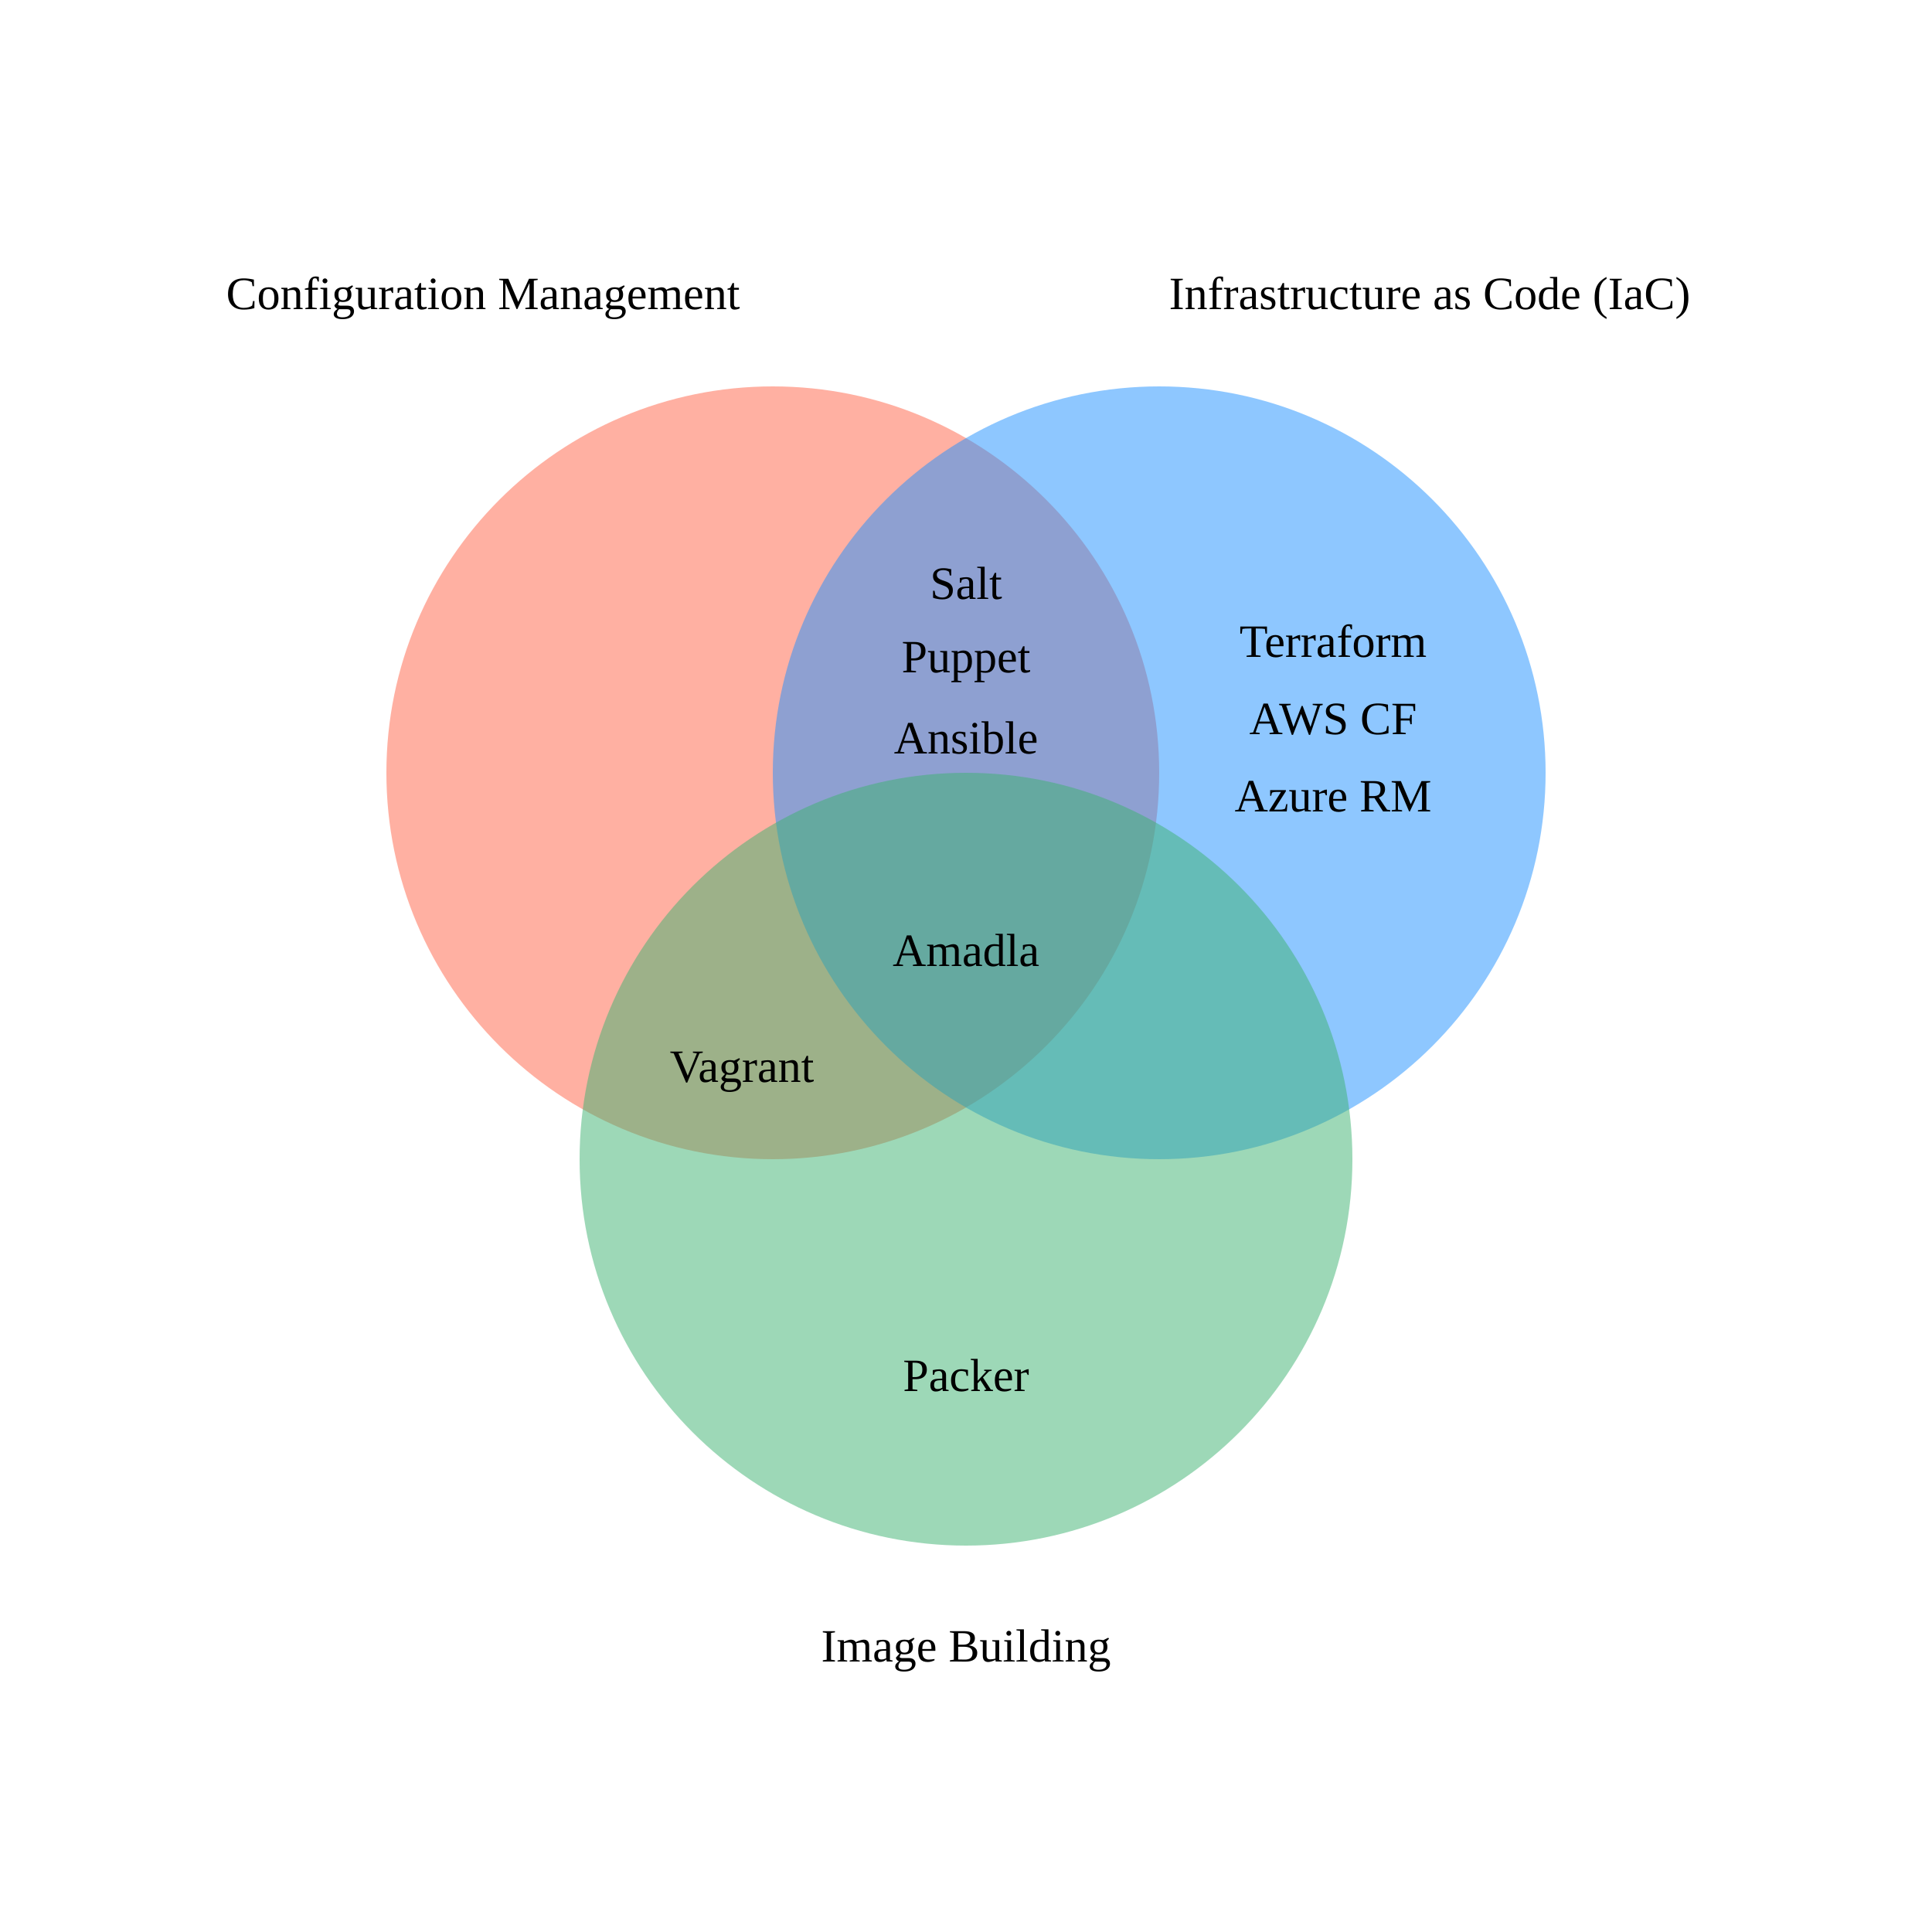
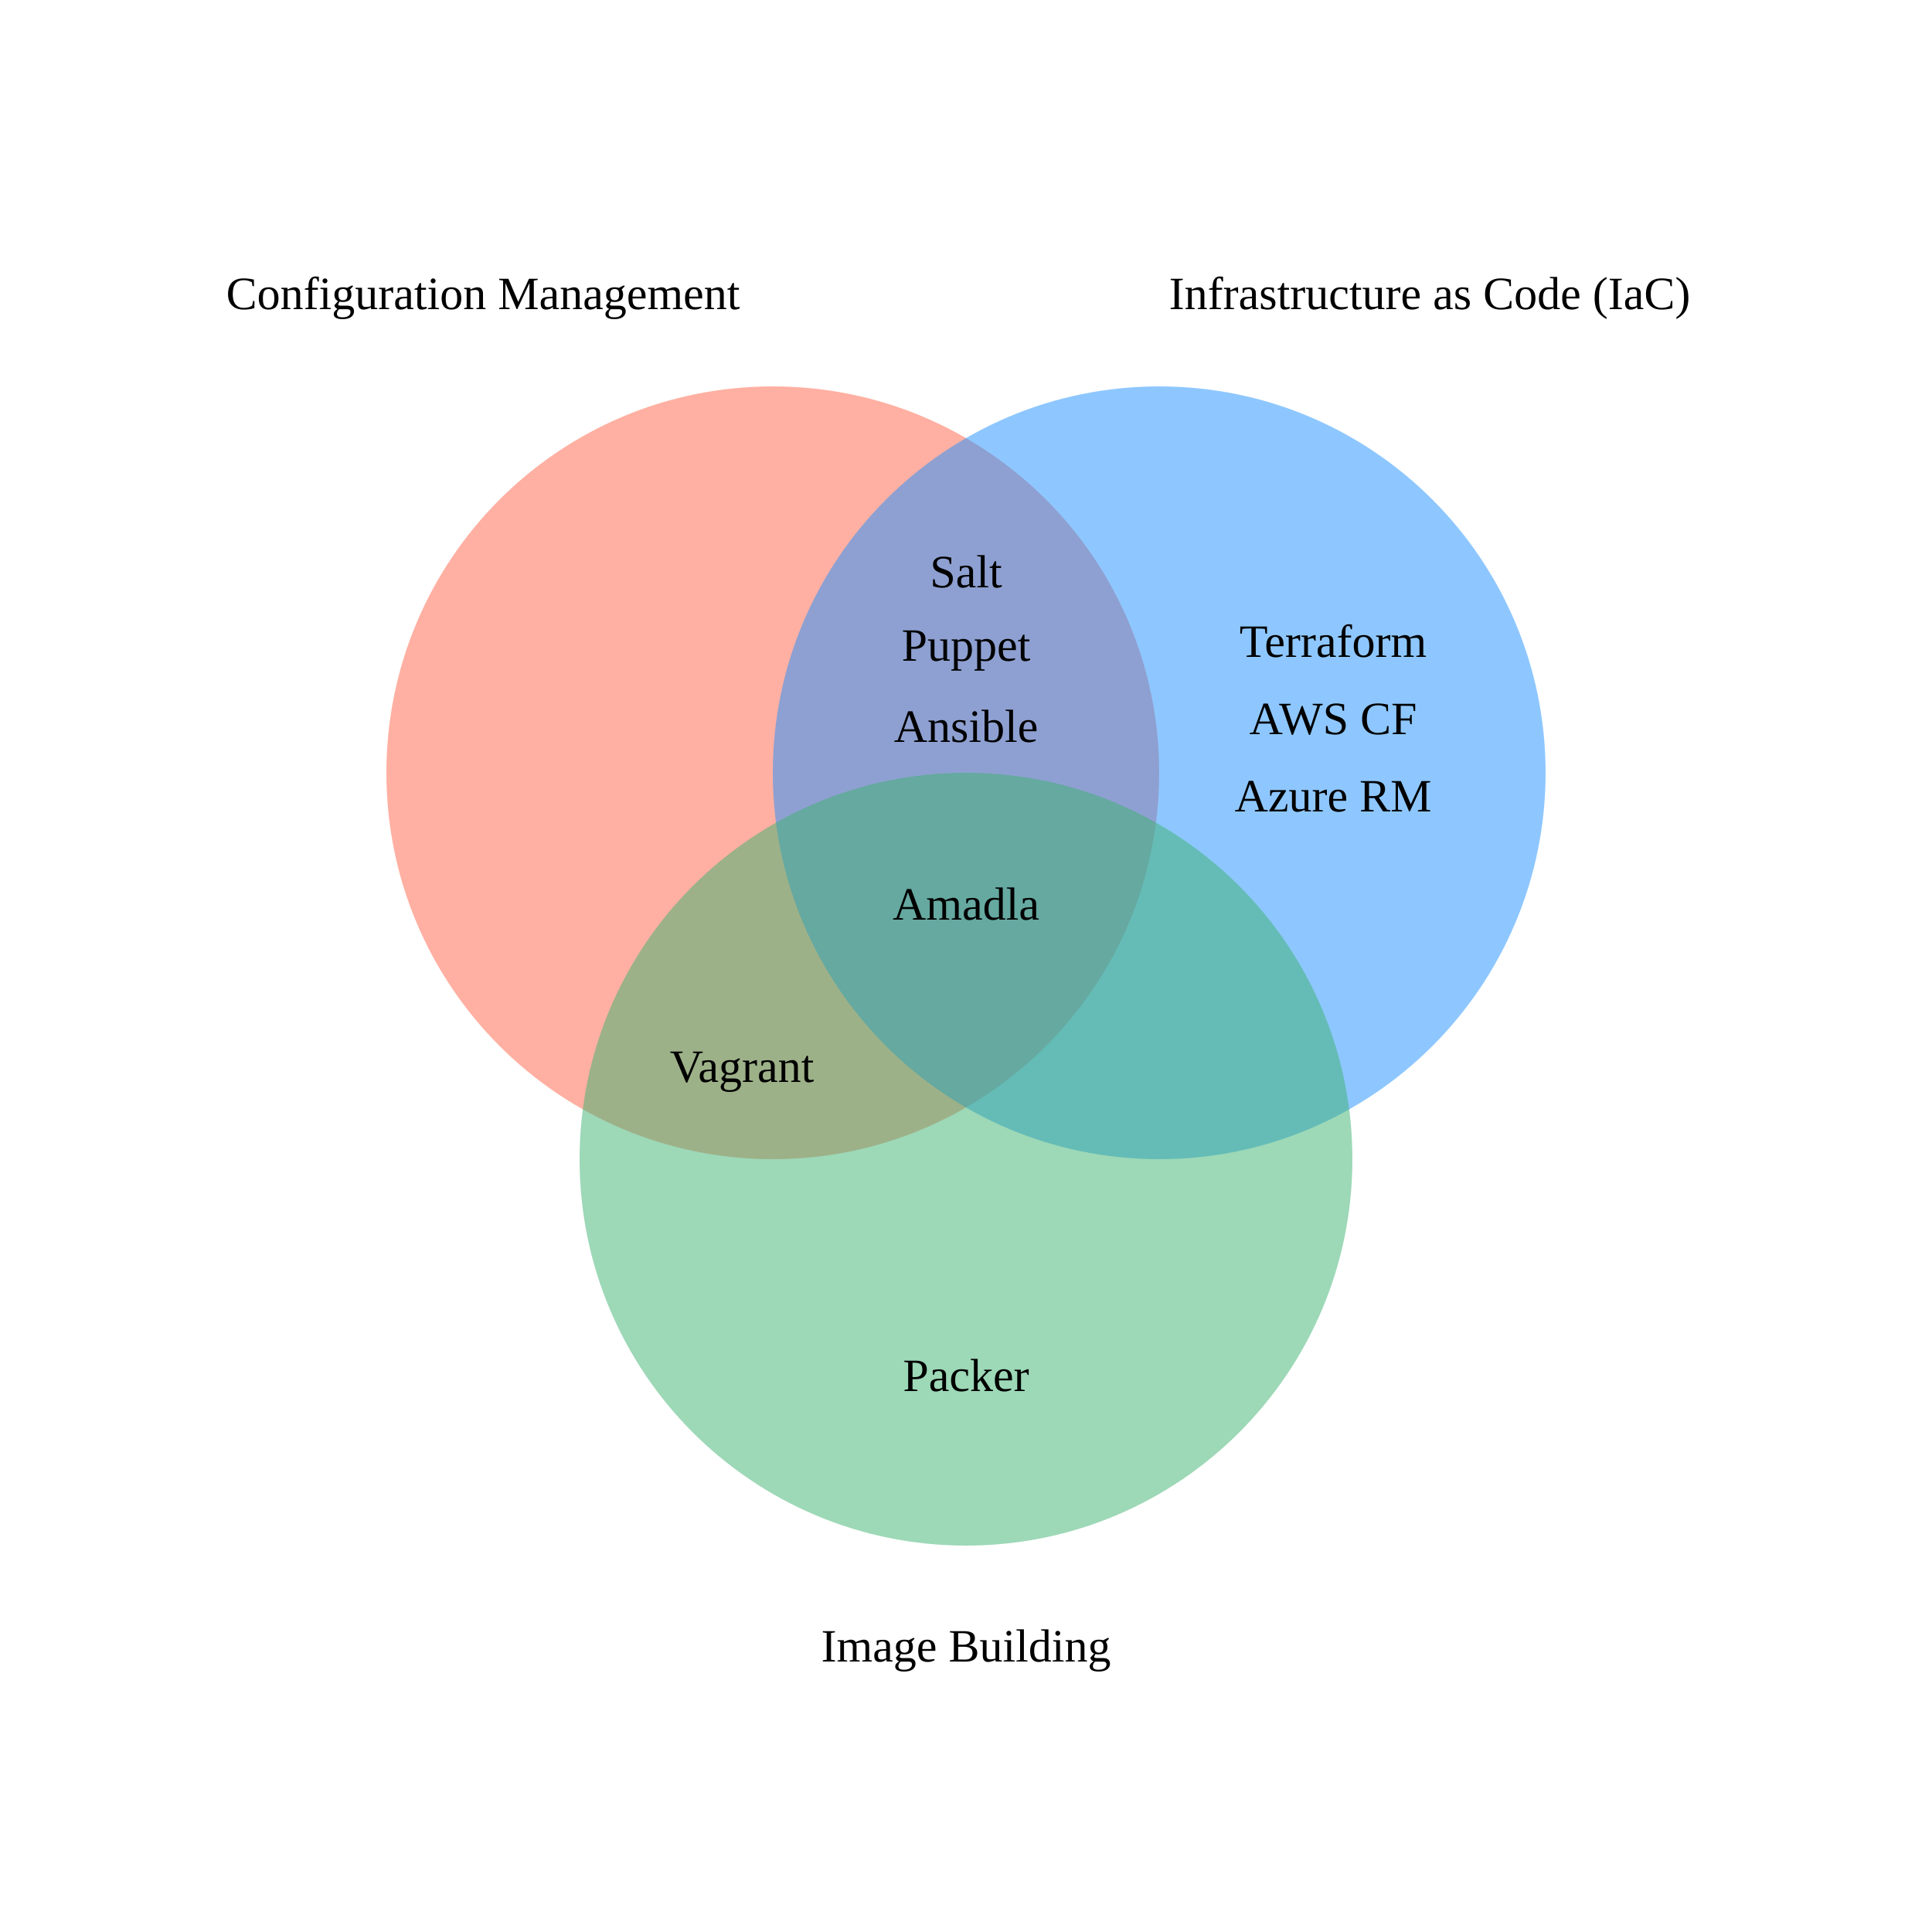
<svg xmlns="http://www.w3.org/2000/svg" width="500" height="500" style="background-color: white;">
  <rect width="100%" height="100%" fill="white" />
  <circle cx="200" cy="200" r="100" fill="rgba(255, 99, 71, 0.5)" />
  <text x="125" y="80" text-anchor="middle" fill="black">Configuration Management</text>
  <circle cx="300" cy="200" r="100" fill="rgba(30, 144, 255, 0.5)" />
  <text x="370" y="80" text-anchor="middle" fill="black">Infrastructure as Code (IaC)</text>
  <text x="345" y="170" text-anchor="middle" fill="black">Terraform</text>
  <text x="345" y="190" text-anchor="middle" fill="black">AWS CF</text>
  <text x="345" y="210" text-anchor="middle" fill="black">Azure RM</text>
  <circle cx="250" cy="300" r="100" fill="rgba(60, 179, 113, 0.5)" />
  <text x="250" y="430" text-anchor="middle" fill="black">Image Building</text>
  <text x="250" y="360" text-anchor="middle" fill="black">Packer</text>
-   <text x="250" y="250" text-anchor="middle" fill="black">Amadla</text>
+   <text x="250" y="238" text-anchor="middle" fill="black">Amadla</text>
  <text x="192" y="280" text-anchor="middle" fill="black">Vagrant</text>
-   <text x="250" y="155" text-anchor="middle" fill="black">Salt</text>
-   <text x="250" y="174" text-anchor="middle" fill="black">Puppet</text>
-   <text x="250" y="195" text-anchor="middle" fill="black">Ansible</text>
+   <text x="250" y="152" text-anchor="middle" fill="black">Salt</text>
+   <text x="250" y="171" text-anchor="middle" fill="black">Puppet</text>
+   <text x="250" y="192" text-anchor="middle" fill="black">Ansible</text>
</svg>
